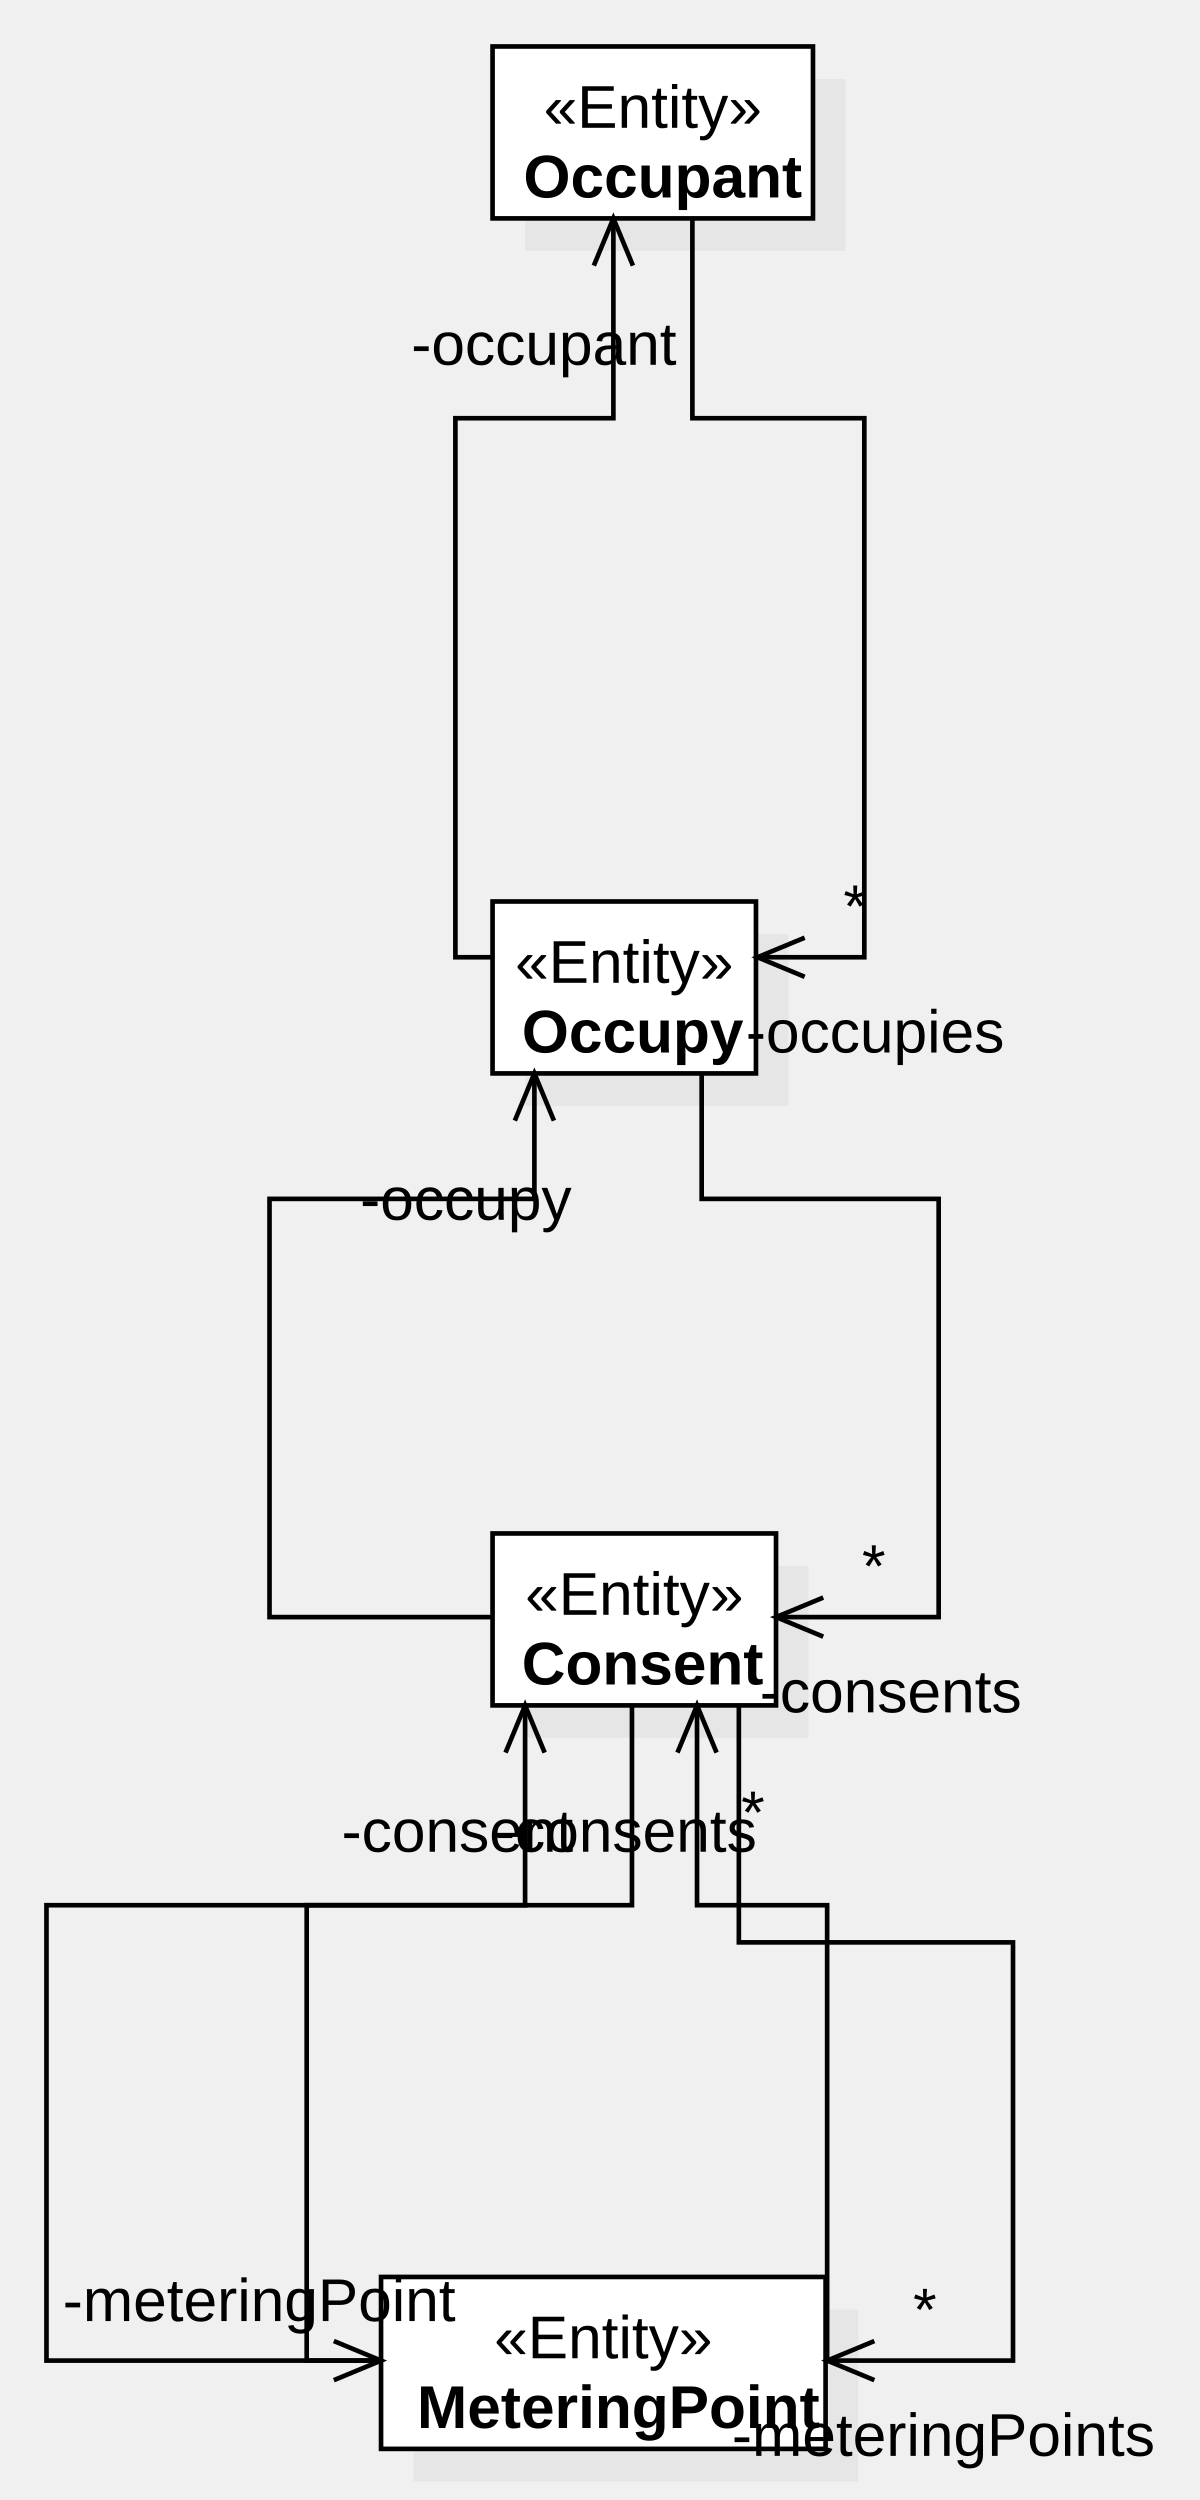
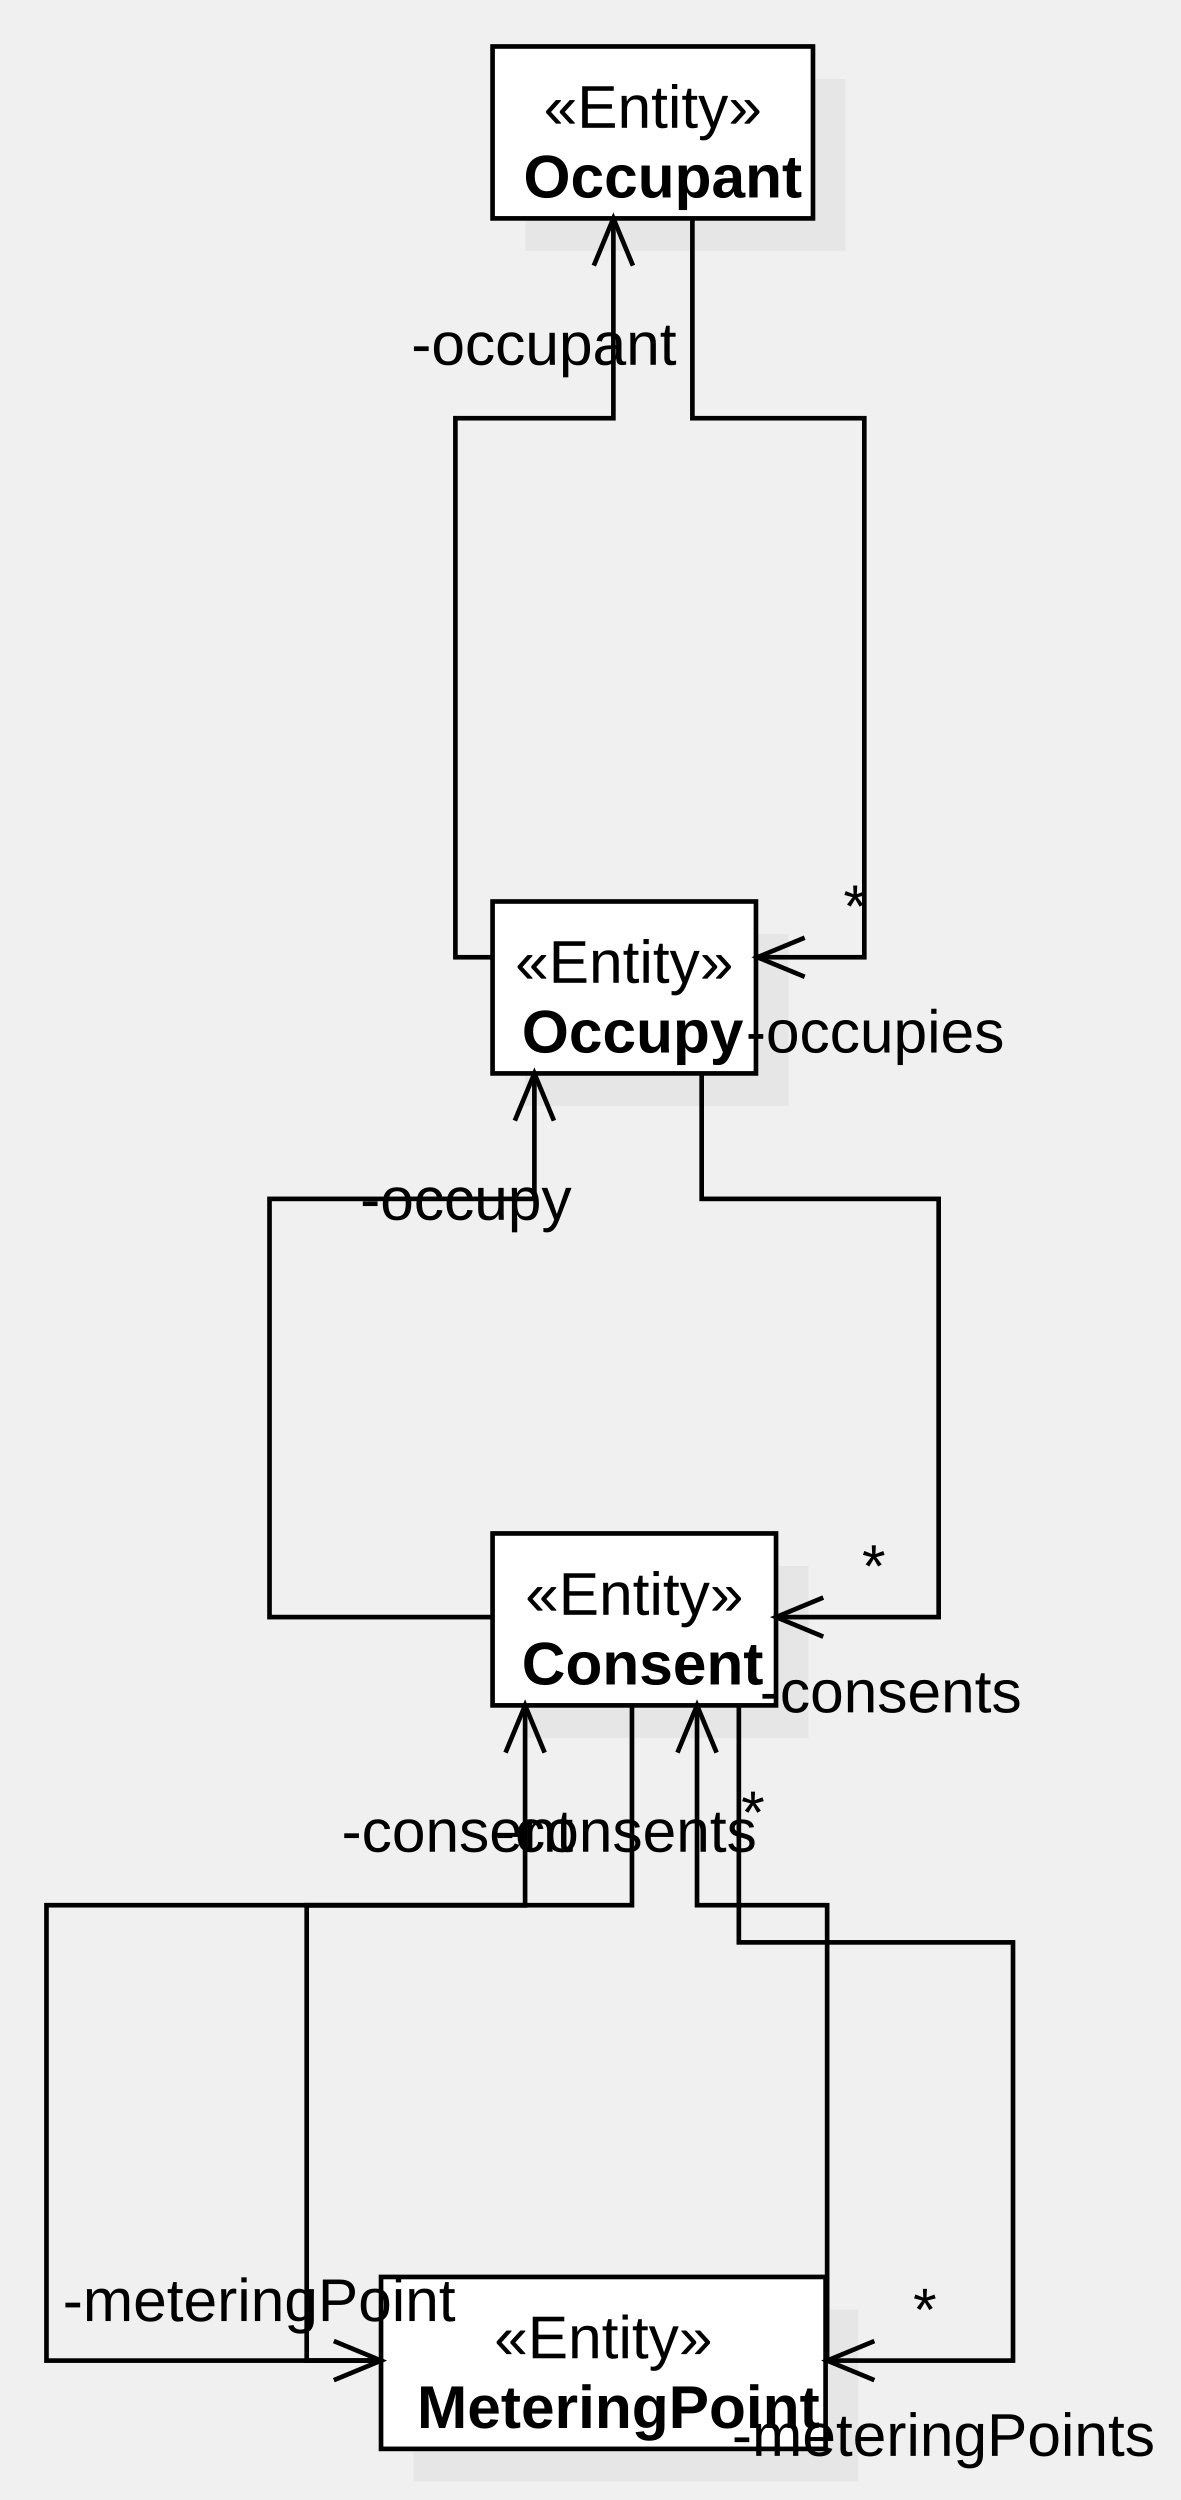
- <svg xmlns="http://www.w3.org/2000/svg" version="1.1" width="258.038" height="538">
+ <svg xmlns="http://www.w3.org/2000/svg" version="1.1" width="254.046" height="538">
  <defs />
  <g>
    <g transform="translate(-950,-374) scale(1,1)">
      <rect fill="#C0C0C0" stroke="none" x="1063" y="391" width="68.954" height="37" opacity="0.2" />
    </g>
    <g transform="translate(-950,-374) scale(1,1)">
      <rect fill="#ffffff" stroke="none" x="1056" y="384" width="68.954" height="37" />
    </g>
    <g transform="translate(-950,-374) scale(1,1)">
      <path fill="none" stroke="#000000" d="M 1056 384 L 1124.954 384 L 1124.954 421 L 1056 421 L 1056 384 Z Z" stroke-miterlimit="10" />
    </g>
    <g transform="translate(-950,-374) scale(1,1)">
      <g>
        <path fill="none" stroke="none" />
        <text fill="#000000" stroke="none" font-family="Arial" font-size="13px" font-style="normal" font-weight="normal" text-decoration="none" x="1066.99" y="401.5">«Entity»</text>
      </g>
    </g>
    <g transform="translate(-950,-374) scale(1,1)">
      <g>
        <path fill="none" stroke="none" />
        <text fill="#000000" stroke="none" font-family="Arial" font-size="13px" font-style="normal" font-weight="bold" text-decoration="none" x="1062.655" y="416.5">Occupant</text>
      </g>
    </g>
    <g transform="translate(-950,-374) scale(1,1)">
      <rect fill="#C0C0C0" stroke="none" x="1063" y="575" width="56.684" height="37" opacity="0.2" />
    </g>
    <g transform="translate(-950,-374) scale(1,1)">
      <rect fill="#ffffff" stroke="none" x="1056" y="568" width="56.684" height="37" />
    </g>
    <g transform="translate(-950,-374) scale(1,1)">
      <path fill="none" stroke="#000000" d="M 1056 568 L 1112.684 568 L 1112.684 605 L 1056 605 L 1056 568 Z Z" stroke-miterlimit="10" />
    </g>
    <g transform="translate(-950,-374) scale(1,1)">
      <g>
        <path fill="none" stroke="none" />
        <text fill="#000000" stroke="none" font-family="Arial" font-size="13px" font-style="normal" font-weight="normal" text-decoration="none" x="1060.855" y="585.5">«Entity»</text>
      </g>
    </g>
    <g transform="translate(-950,-374) scale(1,1)">
      <g>
        <path fill="none" stroke="none" />
        <text fill="#000000" stroke="none" font-family="Arial" font-size="13px" font-style="normal" font-weight="bold" text-decoration="none" x="1062.306" y="600.5">Occupy</text>
      </g>
    </g>
    <g transform="translate(-950,-374) scale(1,1)">
      <path fill="none" stroke="#000000" d="M 1099 421 L 1099 464 L 1136 464 L 1136 580 L 1113 580" stroke-miterlimit="10" />
    </g>
    <g transform="translate(-950,-374) scale(1,1)">
      <path fill="none" stroke="#000000" d="M 1123.163 575.79 L 1113 580 L 1123.163 584.21" stroke-miterlimit="10" />
    </g>
    <g transform="translate(-950,-374) scale(1,1)">
      <g>
        <path fill="none" stroke="none" />
        <text fill="#000000" stroke="none" font-family="Arial" font-size="13px" font-style="normal" font-weight="normal" text-decoration="none" x="1110.5" y="600.5">-occupies</text>
      </g>
    </g>
    <g transform="translate(-950,-374) scale(1,1)">
      <g>
        <path fill="none" stroke="none" />
        <text fill="#000000" stroke="none" font-family="Arial" font-size="13px" font-style="normal" font-weight="normal" text-decoration="none" x="1131.5" y="573.5">*</text>
      </g>
    </g>
    <g transform="translate(-950,-374) scale(1,1)">
      <path fill="none" stroke="#000000" d="M 1056 580 L 1048 580 L 1048 464 L 1082 464 L 1082 421" stroke-miterlimit="10" />
    </g>
    <g transform="translate(-950,-374) scale(1,1)">
      <path fill="none" stroke="#000000" d="M 1086.21 431.163 L 1082 421 L 1077.79 431.163" stroke-miterlimit="10" />
    </g>
    <g transform="translate(-950,-374) scale(1,1)">
      <g>
        <path fill="none" stroke="none" />
        <text fill="#000000" stroke="none" font-family="Arial" font-size="13px" font-style="normal" font-weight="normal" text-decoration="none" x="1038.5" y="452.5">-occupant</text>
      </g>
    </g>
    <g transform="translate(-950,-374) scale(1,1)">
      <rect fill="#C0C0C0" stroke="none" x="1063" y="711" width="61" height="37" opacity="0.2" />
    </g>
    <g transform="translate(-950,-374) scale(1,1)">
      <rect fill="#ffffff" stroke="none" x="1056" y="704" width="61" height="37" />
    </g>
    <g transform="translate(-950,-374) scale(1,1)">
      <path fill="none" stroke="#000000" d="M 1056 704 L 1117 704 L 1117 741 L 1056 741 L 1056 704 Z Z" stroke-miterlimit="10" />
    </g>
    <g transform="translate(-950,-374) scale(1,1)">
      <g>
        <path fill="none" stroke="none" />
        <text fill="#000000" stroke="none" font-family="Arial" font-size="13px" font-style="normal" font-weight="normal" text-decoration="none" x="1063.014" y="721.5">«Entity»</text>
      </g>
    </g>
    <g transform="translate(-950,-374) scale(1,1)">
      <g>
        <path fill="none" stroke="none" />
        <text fill="#000000" stroke="none" font-family="Arial" font-size="13px" font-style="normal" font-weight="bold" text-decoration="none" x="1062.29" y="736.5">Consent</text>
      </g>
    </g>
    <g transform="translate(-950,-374) scale(1,1)">
      <path fill="none" stroke="#000000" d="M 1056 722 L 1008 722 L 1008 632 L 1065 632 L 1065 605" stroke-miterlimit="10" />
    </g>
    <g transform="translate(-950,-374) scale(1,1)">
      <path fill="none" stroke="#000000" d="M 1069.21 615.163 L 1065 605 L 1060.79 615.163" stroke-miterlimit="10" />
    </g>
    <g transform="translate(-950,-374) scale(1,1)">
      <g>
        <path fill="none" stroke="none" />
        <text fill="#000000" stroke="none" font-family="Arial" font-size="13px" font-style="normal" font-weight="normal" text-decoration="none" x="1027.5" y="636.5">-occupy</text>
      </g>
    </g>
    <g transform="translate(-950,-374) scale(1,1)">
      <path fill="none" stroke="#000000" d="M 1101 605 L 1101 632 L 1152 632 L 1152 722 L 1117 722" stroke-miterlimit="10" />
    </g>
    <g transform="translate(-950,-374) scale(1,1)">
      <path fill="none" stroke="#000000" d="M 1127.163 717.79 L 1117 722 L 1127.163 726.21" stroke-miterlimit="10" />
    </g>
    <g transform="translate(-950,-374) scale(1,1)">
      <g>
        <path fill="none" stroke="none" />
        <text fill="#000000" stroke="none" font-family="Arial" font-size="13px" font-style="normal" font-weight="normal" text-decoration="none" x="1113.5" y="742.5">-consents</text>
      </g>
    </g>
    <g transform="translate(-950,-374) scale(1,1)">
      <g>
        <path fill="none" stroke="none" />
        <text fill="#000000" stroke="none" font-family="Arial" font-size="13px" font-style="normal" font-weight="normal" text-decoration="none" x="1135.5" y="715.5">*</text>
      </g>
    </g>
    <g transform="translate(-950,-374) scale(1,1)">
      <rect fill="#C0C0C0" stroke="none" x="1039" y="871" width="95.665" height="37" opacity="0.2" />
    </g>
    <g transform="translate(-950,-374) scale(1,1)">
      <rect fill="#ffffff" stroke="none" x="1032" y="864" width="95.665" height="37" />
    </g>
    <g transform="translate(-950,-374) scale(1,1)">
      <path fill="none" stroke="#000000" d="M 1032 864 L 1127.665 864 L 1127.665 901 L 1032 901 L 1032 864 Z Z" stroke-miterlimit="10" />
    </g>
    <g transform="translate(-950,-374) scale(1,1)">
      <g>
        <path fill="none" stroke="none" />
        <text fill="#000000" stroke="none" font-family="Arial" font-size="13px" font-style="normal" font-weight="normal" text-decoration="none" x="1056.346" y="881.5">«Entity»</text>
      </g>
    </g>
    <g transform="translate(-950,-374) scale(1,1)">
      <g>
        <path fill="none" stroke="none" />
        <text fill="#000000" stroke="none" font-family="Arial" font-size="13px" font-style="normal" font-weight="bold" text-decoration="none" x="1039.728" y="896.5">MeteringPoint</text>
      </g>
    </g>
    <g transform="translate(-950,-374) scale(1,1)">
      <path fill="none" stroke="#000000" d="M 1086 741 L 1086 784 L 960 784 L 960 882 L 1032 882" stroke-miterlimit="10" />
    </g>
    <g transform="translate(-950,-374) scale(1,1)">
      <path fill="none" stroke="#000000" d="M 1021.837 886.21 L 1032 882 L 1021.837 877.79" stroke-miterlimit="10" />
    </g>
    <g transform="translate(-950,-374) scale(1,1)">
      <g>
        <path fill="none" stroke="none" />
        <text fill="#000000" stroke="none" font-family="Arial" font-size="13px" font-style="normal" font-weight="normal" text-decoration="none" x="963.5" y="873.5">-meteringPoint</text>
      </g>
    </g>
    <g transform="translate(-950,-374) scale(1,1)">
      <path fill="none" stroke="#000000" d="M 1109 741 L 1109 792 L 1168 792 L 1168 882 L 1128 882" stroke-miterlimit="10" />
    </g>
    <g transform="translate(-950,-374) scale(1,1)">
      <path fill="none" stroke="#000000" d="M 1138.163 877.79 L 1128 882 L 1138.163 886.21" stroke-miterlimit="10" />
    </g>
    <g transform="translate(-950,-374) scale(1,1)">
      <g>
        <path fill="none" stroke="none" />
        <text fill="#000000" stroke="none" font-family="Arial" font-size="13px" font-style="normal" font-weight="normal" text-decoration="none" x="1107.5" y="902.5">-meteringPoints</text>
      </g>
    </g>
    <g transform="translate(-950,-374) scale(1,1)">
      <g>
        <path fill="none" stroke="none" />
        <text fill="#000000" stroke="none" font-family="Arial" font-size="13px" font-style="normal" font-weight="normal" text-decoration="none" x="1146.5" y="875.5">*</text>
      </g>
    </g>
    <g transform="translate(-950,-374) scale(1,1)">
      <path fill="none" stroke="#000000" d="M 1032 882 L 1016 882 L 1016 784 L 1063 784 L 1063 741" stroke-miterlimit="10" />
    </g>
    <g transform="translate(-950,-374) scale(1,1)">
      <path fill="none" stroke="#000000" d="M 1067.21 751.163 L 1063 741 L 1058.79 751.163" stroke-miterlimit="10" />
    </g>
    <g transform="translate(-950,-374) scale(1,1)">
      <g>
        <path fill="none" stroke="none" />
        <text fill="#000000" stroke="none" font-family="Arial" font-size="13px" font-style="normal" font-weight="normal" text-decoration="none" x="1023.5" y="772.5">-consent</text>
      </g>
    </g>
    <g transform="translate(-950,-374) scale(1,1)">
      <path fill="none" stroke="#000000" d="M 1128 882 L 1128 882 L 1128 784 L 1100 784 L 1100 741" stroke-miterlimit="10" />
    </g>
    <g transform="translate(-950,-374) scale(1,1)">
      <path fill="none" stroke="#000000" d="M 1104.21 751.163 L 1100 741 L 1095.79 751.163" stroke-miterlimit="10" />
    </g>
    <g transform="translate(-950,-374) scale(1,1)">
      <g>
        <path fill="none" stroke="none" />
        <text fill="#000000" stroke="none" font-family="Arial" font-size="13px" font-style="normal" font-weight="normal" text-decoration="none" x="1056.5" y="772.5">-consents</text>
      </g>
    </g>
    <g transform="translate(-950,-374) scale(1,1)">
      <g>
        <path fill="none" stroke="none" />
        <text fill="#000000" stroke="none" font-family="Arial" font-size="13px" font-style="normal" font-weight="normal" text-decoration="none" x="1109.5" y="768.5">*</text>
      </g>
    </g>
  </g>
</svg>
